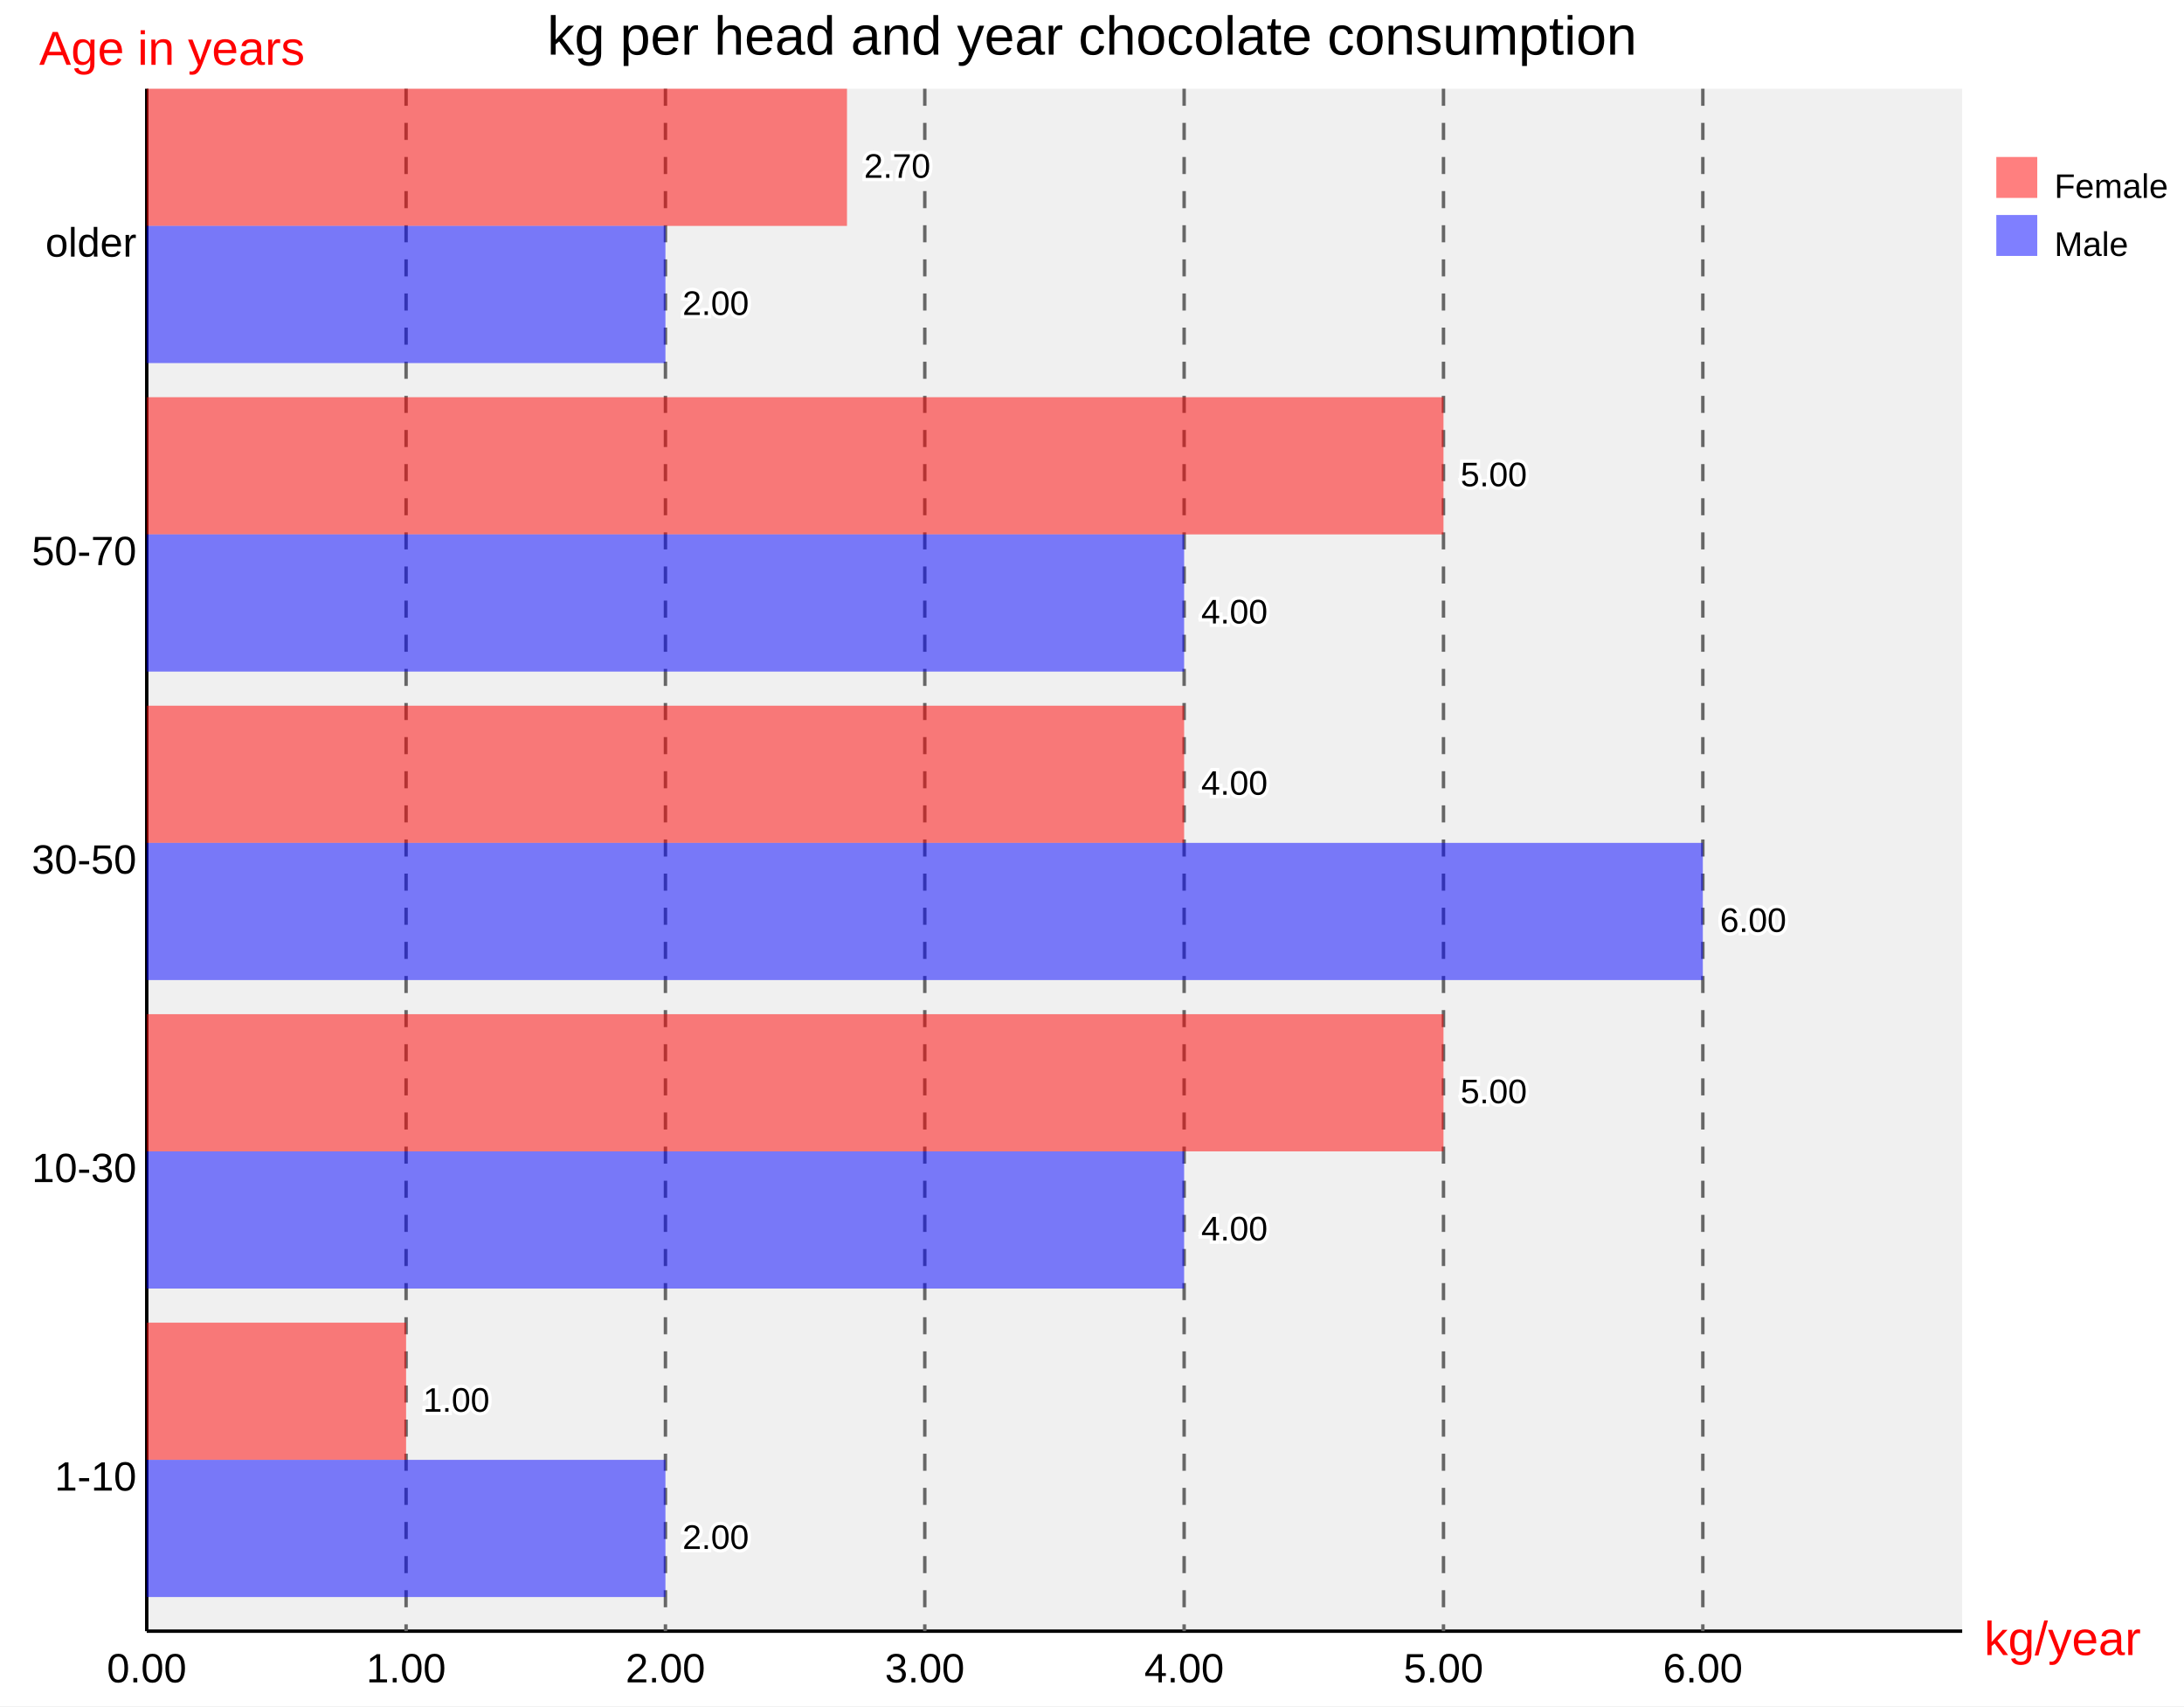
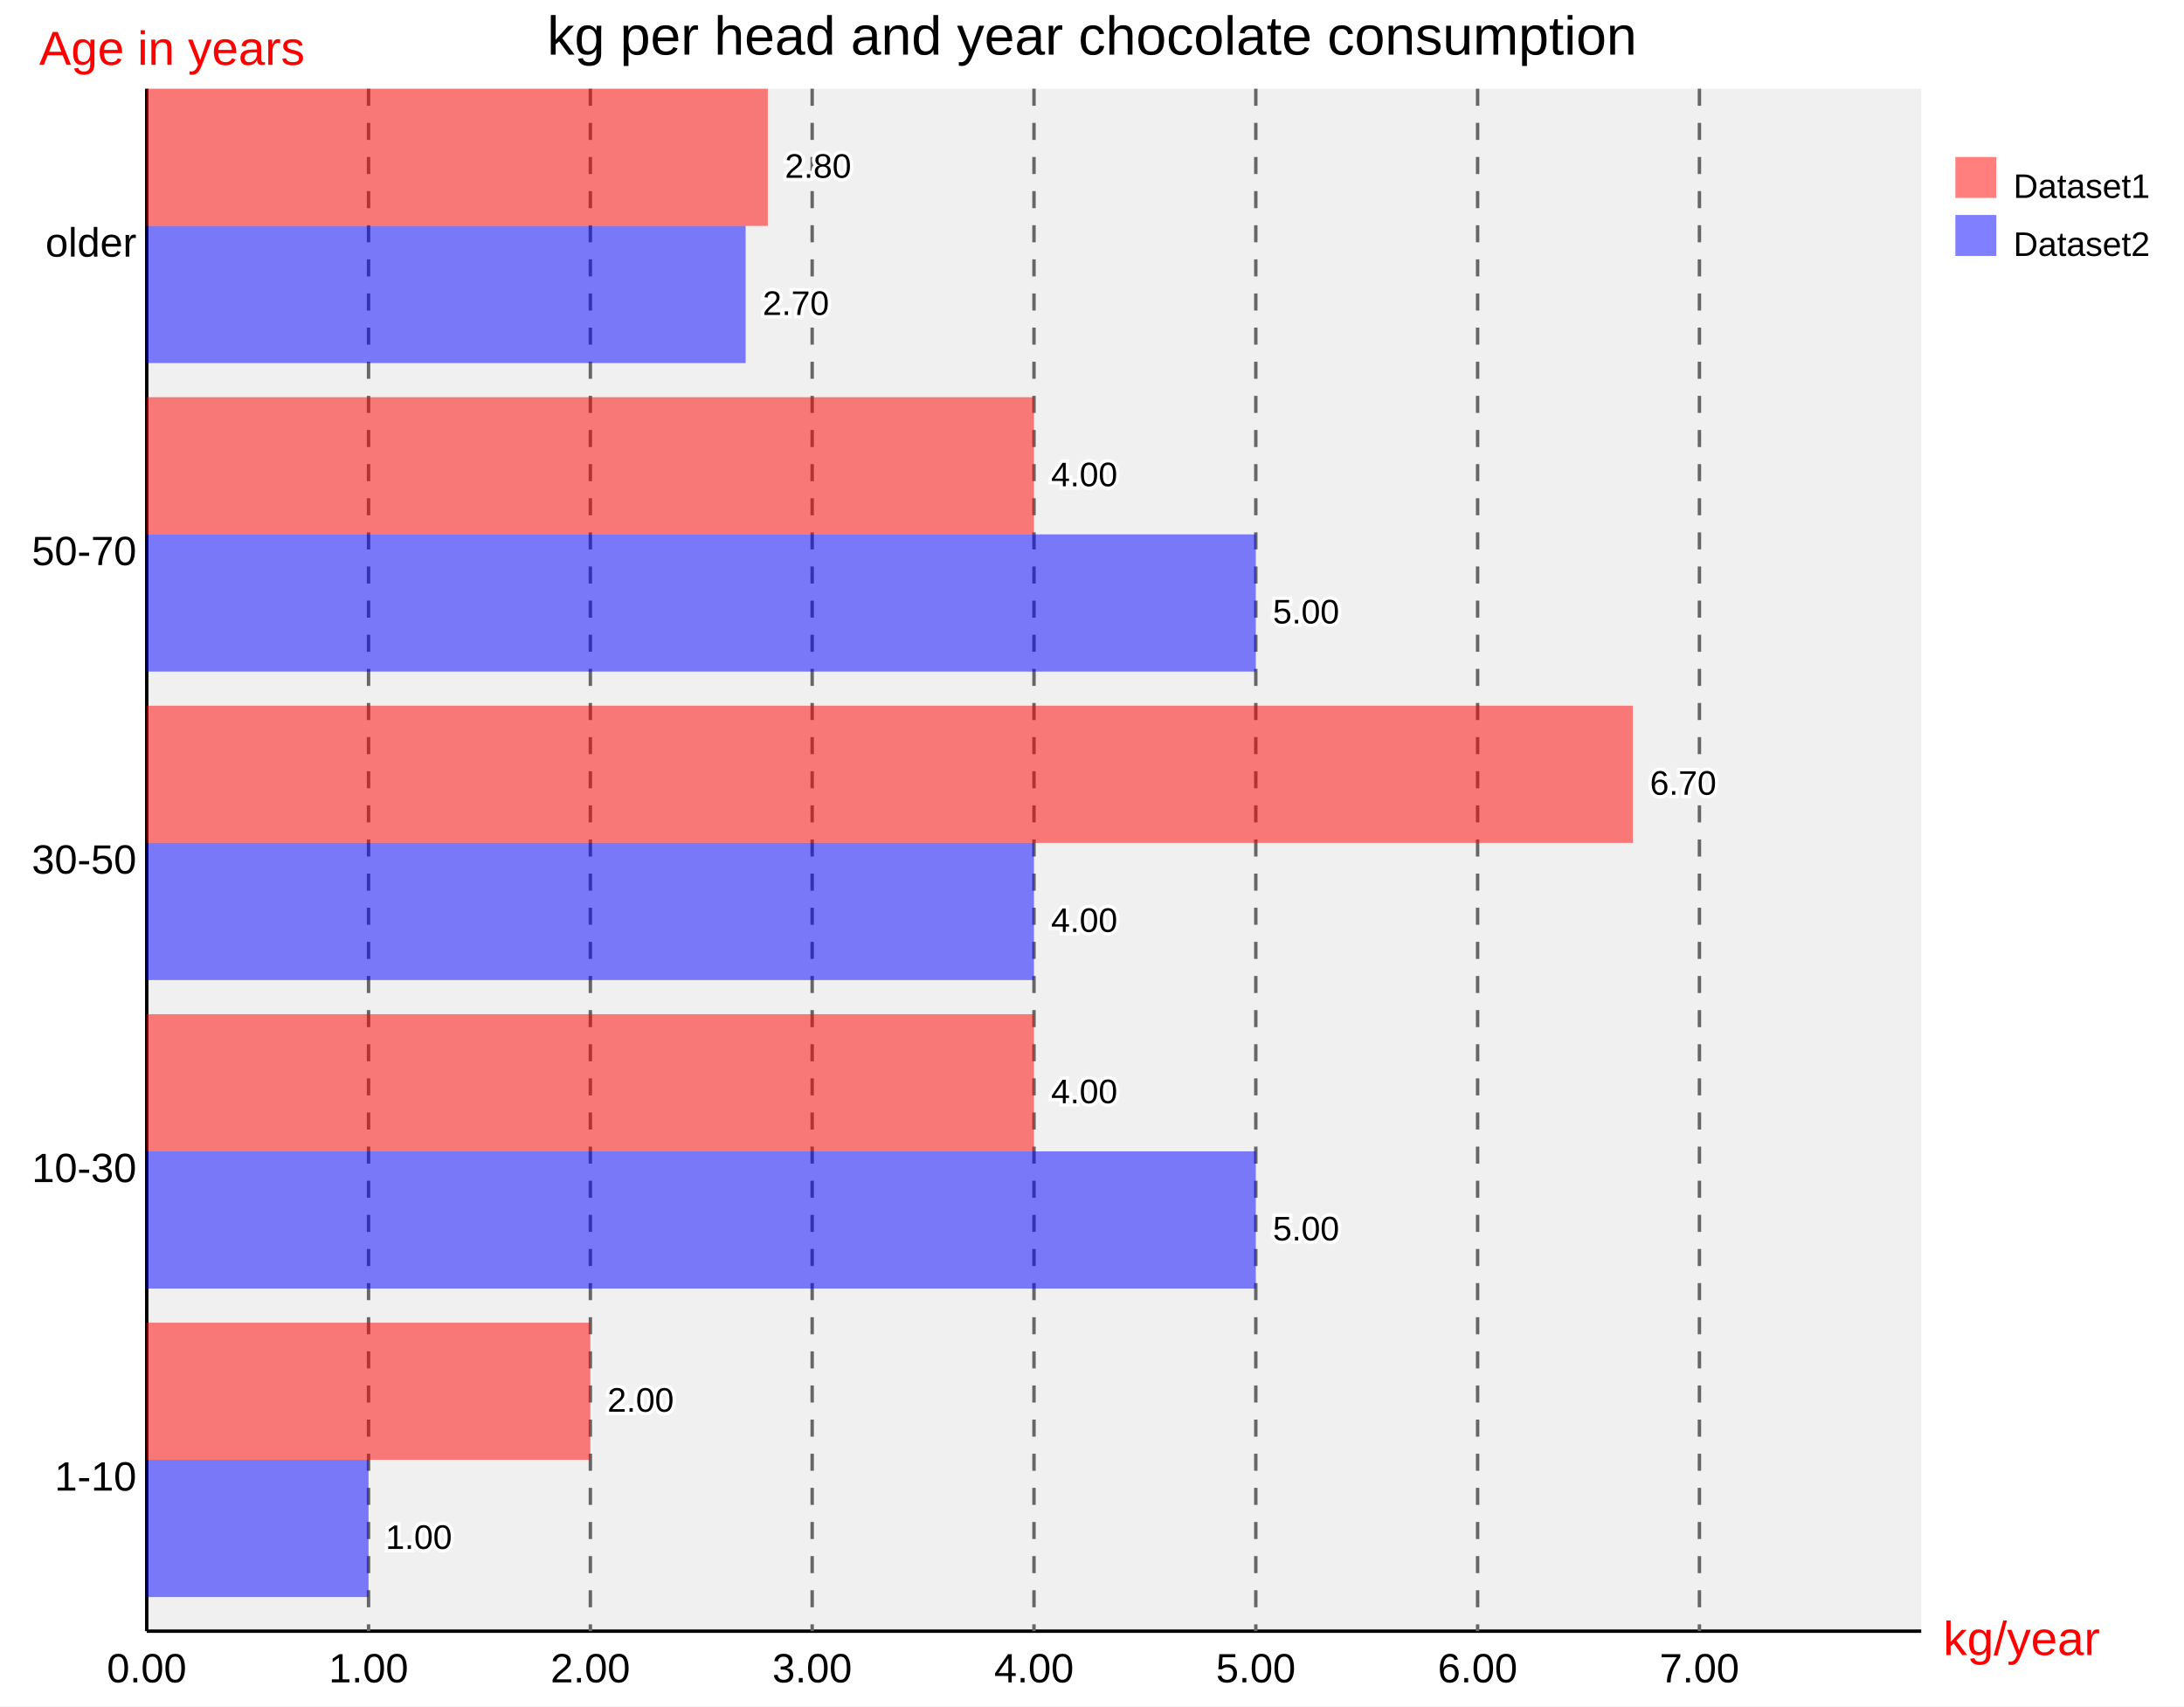
<svg xmlns="http://www.w3.org/2000/svg" width="640" height="500" viewBox="0 0 640 500">
  <defs />
  <rect width="640" height="500" x="0" y="0" class="svgBackground" style="fill:#ffffff;" />
  <g transform="translate( 43.0 26 )">
-     <rect x="0" y="0" width="532.0" height="452" class="graphBackground" style="fill:#f0f0f0;" />
+     <rect x="0" y="0" width="520.0" height="452" class="graphBackground" style="fill:#f0f0f0;" />
    <path d="M 0 0 v452" class="axis" id="xAxis" style="stroke: #000000; stroke-width: 1px;" />
-     <path d="M 0 452 h532.0" class="axis" id="yAxis" style="stroke: #000000; stroke-width: 1px;" />
+     <path d="M 0 452 h520.0" class="axis" id="yAxis" style="stroke: #000000; stroke-width: 1px;" />
    <text class="xAxisLabels" x="0.0" y="467" style="text-anchor: middle; fill: #000000; font-size: 12px; font-family: &quot;Arial&quot;, sans-serif; font-weight: normal;text-anchor: middle">0.00</text>
-     <text class="xAxisLabels" x="76.0" y="467" style="text-anchor: middle; fill: #000000; font-size: 12px; font-family: &quot;Arial&quot;, sans-serif; font-weight: normal;text-anchor: middle">1.00</text>
-     <path d="M76.0 0 v452" class="guideLines" style="stroke: #666666; stroke-width: 1px; stroke-dasharray: 5 5;" />
-     <text class="xAxisLabels" x="152.0" y="467" style="text-anchor: middle; fill: #000000; font-size: 12px; font-family: &quot;Arial&quot;, sans-serif; font-weight: normal;text-anchor: middle">2.00</text>
-     <path d="M152.0 0 v452" class="guideLines" style="stroke: #666666; stroke-width: 1px; stroke-dasharray: 5 5;" />
-     <text class="xAxisLabels" x="228.0" y="467" style="text-anchor: middle; fill: #000000; font-size: 12px; font-family: &quot;Arial&quot;, sans-serif; font-weight: normal;text-anchor: middle">3.00</text>
-     <path d="M228.0 0 v452" class="guideLines" style="stroke: #666666; stroke-width: 1px; stroke-dasharray: 5 5;" />
-     <text class="xAxisLabels" x="304.0" y="467" style="text-anchor: middle; fill: #000000; font-size: 12px; font-family: &quot;Arial&quot;, sans-serif; font-weight: normal;text-anchor: middle">4.00</text>
-     <path d="M304.0 0 v452" class="guideLines" style="stroke: #666666; stroke-width: 1px; stroke-dasharray: 5 5;" />
-     <text class="xAxisLabels" x="380.0" y="467" style="text-anchor: middle; fill: #000000; font-size: 12px; font-family: &quot;Arial&quot;, sans-serif; font-weight: normal;text-anchor: middle">5.00</text>
-     <path d="M380.0 0 v452" class="guideLines" style="stroke: #666666; stroke-width: 1px; stroke-dasharray: 5 5;" />
-     <text class="xAxisLabels" x="456.0" y="467" style="text-anchor: middle; fill: #000000; font-size: 12px; font-family: &quot;Arial&quot;, sans-serif; font-weight: normal;text-anchor: middle">6.00</text>
-     <path d="M456.0 0 v452" class="guideLines" style="stroke: #666666; stroke-width: 1px; stroke-dasharray: 5 5;" />
+     <text class="xAxisLabels" x="65.0" y="467" style="text-anchor: middle; fill: #000000; font-size: 12px; font-family: &quot;Arial&quot;, sans-serif; font-weight: normal;text-anchor: middle">1.00</text>
+     <path d="M65.0 0 v452" class="guideLines" style="stroke: #666666; stroke-width: 1px; stroke-dasharray: 5 5;" />
+     <text class="xAxisLabels" x="130.0" y="467" style="text-anchor: middle; fill: #000000; font-size: 12px; font-family: &quot;Arial&quot;, sans-serif; font-weight: normal;text-anchor: middle">2.00</text>
+     <path d="M130.0 0 v452" class="guideLines" style="stroke: #666666; stroke-width: 1px; stroke-dasharray: 5 5;" />
+     <text class="xAxisLabels" x="195.0" y="467" style="text-anchor: middle; fill: #000000; font-size: 12px; font-family: &quot;Arial&quot;, sans-serif; font-weight: normal;text-anchor: middle">3.00</text>
+     <path d="M195.0 0 v452" class="guideLines" style="stroke: #666666; stroke-width: 1px; stroke-dasharray: 5 5;" />
+     <text class="xAxisLabels" x="260.0" y="467" style="text-anchor: middle; fill: #000000; font-size: 12px; font-family: &quot;Arial&quot;, sans-serif; font-weight: normal;text-anchor: middle">4.00</text>
+     <path d="M260.0 0 v452" class="guideLines" style="stroke: #666666; stroke-width: 1px; stroke-dasharray: 5 5;" />
+     <text class="xAxisLabels" x="325.0" y="467" style="text-anchor: middle; fill: #000000; font-size: 12px; font-family: &quot;Arial&quot;, sans-serif; font-weight: normal;text-anchor: middle">5.00</text>
+     <path d="M325.0 0 v452" class="guideLines" style="stroke: #666666; stroke-width: 1px; stroke-dasharray: 5 5;" />
+     <text class="xAxisLabels" x="390.0" y="467" style="text-anchor: middle; fill: #000000; font-size: 12px; font-family: &quot;Arial&quot;, sans-serif; font-weight: normal;text-anchor: middle">6.00</text>
+     <path d="M390.0 0 v452" class="guideLines" style="stroke: #666666; stroke-width: 1px; stroke-dasharray: 5 5;" />
+     <text class="xAxisLabels" x="455.0" y="467" style="text-anchor: middle; fill: #000000; font-size: 12px; font-family: &quot;Arial&quot;, sans-serif; font-weight: normal;text-anchor: middle">7.00</text>
+     <path d="M455.0 0 v452" class="guideLines" style="stroke: #666666; stroke-width: 1px; stroke-dasharray: 5 5;" />
    <text x="-3" y="410.8" class="yAxisLabels" style="text-anchor: end; fill: #000000; font-size: 12px; font-family: &quot;Arial&quot;, sans-serif; font-weight: normal;text-anchor: end">1-10</text>
    <text x="-3" y="320.4" class="yAxisLabels" style="text-anchor: end; fill: #000000; font-size: 12px; font-family: &quot;Arial&quot;, sans-serif; font-weight: normal;text-anchor: end">10-30</text>
    <text x="-3" y="230.0" class="yAxisLabels" style="text-anchor: end; fill: #000000; font-size: 12px; font-family: &quot;Arial&quot;, sans-serif; font-weight: normal;text-anchor: end">30-50</text>
    <text x="-3" y="139.6" class="yAxisLabels" style="text-anchor: end; fill: #000000; font-size: 12px; font-family: &quot;Arial&quot;, sans-serif; font-weight: normal;text-anchor: end">50-70</text>
    <text x="-3" y="49.2" class="yAxisLabels" style="text-anchor: end; fill: #000000; font-size: 12px; font-family: &quot;Arial&quot;, sans-serif; font-weight: normal;text-anchor: end">older</text>
-     <rect x="0.0" y="361.6" width="76.0" height="40.2" class="fill1" style="fill: #ff0000; fill-opacity: 0.5; stroke: none; stroke-width: 0.5px;" />
-     <rect x="0.0" y="401.8" width="152.0" height="40.2" class="fill2" style="fill: #0000ff; fill-opacity: 0.5; stroke: none; stroke-width: 1px;" />
-     <rect x="0.0" y="271.2" width="380.0" height="40.2" class="fill1" style="fill: #ff0000; fill-opacity: 0.5; stroke: none; stroke-width: 0.5px;" />
-     <rect x="0.0" y="311.4" width="304.0" height="40.2" class="fill2" style="fill: #0000ff; fill-opacity: 0.5; stroke: none; stroke-width: 1px;" />
-     <rect x="0.0" y="180.8" width="304.0" height="40.2" class="fill1" style="fill: #ff0000; fill-opacity: 0.5; stroke: none; stroke-width: 0.5px;" />
-     <rect x="0.0" y="221" width="456.0" height="40.2" class="fill2" style="fill: #0000ff; fill-opacity: 0.5; stroke: none; stroke-width: 1px;" />
-     <rect x="0.0" y="90.4" width="380.0" height="40.2" class="fill1" style="fill: #ff0000; fill-opacity: 0.5; stroke: none; stroke-width: 0.5px;" />
-     <rect x="0.0" y="130.6" width="304.0" height="40.2" class="fill2" style="fill: #0000ff; fill-opacity: 0.5; stroke: none; stroke-width: 1px;" />
-     <rect x="0.0" y="0.0" width="205.2" height="40.2" class="fill1" style="fill: #ff0000; fill-opacity: 0.5; stroke: none; stroke-width: 0.5px;" />
-     <rect x="0.0" y="40.2" width="152.0" height="40.2" class="fill2" style="fill: #0000ff; fill-opacity: 0.5; stroke: none; stroke-width: 1px;" />
+     <rect x="0.0" y="361.6" width="130.0" height="40.2" class="fill1" style="fill: #ff0000; fill-opacity: 0.5; stroke: none; stroke-width: 0.5px;" />
+     <rect x="0.0" y="401.8" width="65.0" height="40.2" class="fill2" style="fill: #0000ff; fill-opacity: 0.5; stroke: none; stroke-width: 1px;" />
+     <rect x="0.0" y="271.2" width="260.0" height="40.2" class="fill1" style="fill: #ff0000; fill-opacity: 0.5; stroke: none; stroke-width: 0.5px;" />
+     <rect x="0.0" y="311.4" width="325.0" height="40.2" class="fill2" style="fill: #0000ff; fill-opacity: 0.5; stroke: none; stroke-width: 1px;" />
+     <rect x="0.0" y="180.8" width="435.5" height="40.2" class="fill1" style="fill: #ff0000; fill-opacity: 0.5; stroke: none; stroke-width: 0.5px;" />
+     <rect x="0.0" y="221" width="260.0" height="40.2" class="fill2" style="fill: #0000ff; fill-opacity: 0.5; stroke: none; stroke-width: 1px;" />
+     <rect x="0.0" y="90.4" width="260.0" height="40.2" class="fill1" style="fill: #ff0000; fill-opacity: 0.5; stroke: none; stroke-width: 0.5px;" />
+     <rect x="0.0" y="130.6" width="325.0" height="40.2" class="fill2" style="fill: #0000ff; fill-opacity: 0.5; stroke: none; stroke-width: 1px;" />
+     <rect x="0.0" y="0.0" width="182.0" height="40.2" class="fill1" style="fill: #ff0000; fill-opacity: 0.5; stroke: none; stroke-width: 0.5px;" />
+     <rect x="0.0" y="40.2" width="175.5" height="40.2" class="fill2" style="fill: #0000ff; fill-opacity: 0.5; stroke: none; stroke-width: 1px;" />
    <g>
-       <text x="81.0" y="387.7" class="dataPointLabel" style="fill: #000000; text-anchor:middle; font-size: 10px; font-family: &quot;Arial&quot;, sans-serif; font-weight: normal;text-anchor: start;  stroke: #fff; stroke-width: 2;">1.00</text>
-       <text x="81.0" y="387.7" class="dataPointLabel" style="fill: #000000; text-anchor:middle; font-size: 10px; font-family: &quot;Arial&quot;, sans-serif; font-weight: normal;text-anchor: start; ">1.00</text>
-       <text x="81.0" y="375.7" class="dataPointLabel" visibility="hidden" style="fill: #000000; text-anchor:middle; font-size: 10px; font-family: &quot;Arial&quot;, sans-serif; font-weight: normal;stroke-width: 2; fill: #000; text-anchor: start;" id="24070152">1.00</text>
-       <circle cx="76.0" cy="387.7" r="10" style="opacity: 0" />
-       <text x="157.0" y="427.9" class="dataPointLabel" style="fill: #000000; text-anchor:middle; font-size: 10px; font-family: &quot;Arial&quot;, sans-serif; font-weight: normal;text-anchor: start;  stroke: #fff; stroke-width: 2;">2.00</text>
-       <text x="157.0" y="427.9" class="dataPointLabel" style="fill: #000000; text-anchor:middle; font-size: 10px; font-family: &quot;Arial&quot;, sans-serif; font-weight: normal;text-anchor: start; ">2.00</text>
-       <text x="157.0" y="415.9" class="dataPointLabel" visibility="hidden" style="fill: #000000; text-anchor:middle; font-size: 10px; font-family: &quot;Arial&quot;, sans-serif; font-weight: normal;stroke-width: 2; fill: #000; text-anchor: start;" id="23967036">2.00</text>
-       <circle cx="152.0" cy="427.9" r="10" style="opacity: 0" />
-       <text x="385.0" y="297.3" class="dataPointLabel" style="fill: #000000; text-anchor:middle; font-size: 10px; font-family: &quot;Arial&quot;, sans-serif; font-weight: normal;text-anchor: start;  stroke: #fff; stroke-width: 2;">5.00</text>
-       <text x="385.0" y="297.3" class="dataPointLabel" style="fill: #000000; text-anchor:middle; font-size: 10px; font-family: &quot;Arial&quot;, sans-serif; font-weight: normal;text-anchor: start; ">5.00</text>
-       <text x="385.0" y="285.3" class="dataPointLabel" visibility="hidden" style="fill: #000000; text-anchor:middle; font-size: 10px; font-family: &quot;Arial&quot;, sans-serif; font-weight: normal;stroke-width: 2; fill: #000; text-anchor: start;" id="23834088">5.00</text>
-       <circle cx="380.0" cy="297.3" r="10" style="opacity: 0" />
-       <text x="309.0" y="337.5" class="dataPointLabel" style="fill: #000000; text-anchor:middle; font-size: 10px; font-family: &quot;Arial&quot;, sans-serif; font-weight: normal;text-anchor: start;  stroke: #fff; stroke-width: 2;">4.00</text>
-       <text x="309.0" y="337.5" class="dataPointLabel" style="fill: #000000; text-anchor:middle; font-size: 10px; font-family: &quot;Arial&quot;, sans-serif; font-weight: normal;text-anchor: start; ">4.00</text>
-       <text x="309.0" y="325.5" class="dataPointLabel" visibility="hidden" style="fill: #000000; text-anchor:middle; font-size: 10px; font-family: &quot;Arial&quot;, sans-serif; font-weight: normal;stroke-width: 2; fill: #000; text-anchor: start;" id="23722488">4.00</text>
-       <circle cx="304.0" cy="337.5" r="10" style="opacity: 0" />
-       <text x="309.0" y="206.9" class="dataPointLabel" style="fill: #000000; text-anchor:middle; font-size: 10px; font-family: &quot;Arial&quot;, sans-serif; font-weight: normal;text-anchor: start;  stroke: #fff; stroke-width: 2;">4.00</text>
-       <text x="309.0" y="206.9" class="dataPointLabel" style="fill: #000000; text-anchor:middle; font-size: 10px; font-family: &quot;Arial&quot;, sans-serif; font-weight: normal;text-anchor: start; ">4.00</text>
-       <text x="309.0" y="194.9" class="dataPointLabel" visibility="hidden" style="fill: #000000; text-anchor:middle; font-size: 10px; font-family: &quot;Arial&quot;, sans-serif; font-weight: normal;stroke-width: 2; fill: #000; text-anchor: start;" id="23661528">4.00</text>
-       <circle cx="304.0" cy="206.9" r="10" style="opacity: 0" />
-       <text x="461.0" y="247.1" class="dataPointLabel" style="fill: #000000; text-anchor:middle; font-size: 10px; font-family: &quot;Arial&quot;, sans-serif; font-weight: normal;text-anchor: start;  stroke: #fff; stroke-width: 2;">6.00</text>
-       <text x="461.0" y="247.1" class="dataPointLabel" style="fill: #000000; text-anchor:middle; font-size: 10px; font-family: &quot;Arial&quot;, sans-serif; font-weight: normal;text-anchor: start; ">6.00</text>
-       <text x="461.0" y="235.1" class="dataPointLabel" visibility="hidden" style="fill: #000000; text-anchor:middle; font-size: 10px; font-family: &quot;Arial&quot;, sans-serif; font-weight: normal;stroke-width: 2; fill: #000; text-anchor: start;" id="23519112">6.00</text>
-       <circle cx="456.0" cy="247.1" r="10" style="opacity: 0" />
-       <text x="385.0" y="116.5" class="dataPointLabel" style="fill: #000000; text-anchor:middle; font-size: 10px; font-family: &quot;Arial&quot;, sans-serif; font-weight: normal;text-anchor: start;  stroke: #fff; stroke-width: 2;">5.00</text>
-       <text x="385.0" y="116.5" class="dataPointLabel" style="fill: #000000; text-anchor:middle; font-size: 10px; font-family: &quot;Arial&quot;, sans-serif; font-weight: normal;text-anchor: start; ">5.00</text>
-       <text x="385.0" y="104.5" class="dataPointLabel" visibility="hidden" style="fill: #000000; text-anchor:middle; font-size: 10px; font-family: &quot;Arial&quot;, sans-serif; font-weight: normal;stroke-width: 2; fill: #000; text-anchor: start;" id="20133228">5.00</text>
-       <circle cx="380.0" cy="116.5" r="10" style="opacity: 0" />
-       <text x="309.0" y="156.7" class="dataPointLabel" style="fill: #000000; text-anchor:middle; font-size: 10px; font-family: &quot;Arial&quot;, sans-serif; font-weight: normal;text-anchor: start;  stroke: #fff; stroke-width: 2;">4.00</text>
-       <text x="309.0" y="156.7" class="dataPointLabel" style="fill: #000000; text-anchor:middle; font-size: 10px; font-family: &quot;Arial&quot;, sans-serif; font-weight: normal;text-anchor: start; ">4.00</text>
-       <text x="309.0" y="144.7" class="dataPointLabel" visibility="hidden" style="fill: #000000; text-anchor:middle; font-size: 10px; font-family: &quot;Arial&quot;, sans-serif; font-weight: normal;stroke-width: 2; fill: #000; text-anchor: start;" id="20095596">4.00</text>
-       <circle cx="304.0" cy="156.7" r="10" style="opacity: 0" />
-       <text x="210.2" y="26.1" class="dataPointLabel" style="fill: #000000; text-anchor:middle; font-size: 10px; font-family: &quot;Arial&quot;, sans-serif; font-weight: normal;text-anchor: start;  stroke: #fff; stroke-width: 2;">2.70</text>
-       <text x="210.2" y="26.1" class="dataPointLabel" style="fill: #000000; text-anchor:middle; font-size: 10px; font-family: &quot;Arial&quot;, sans-serif; font-weight: normal;text-anchor: start; ">2.70</text>
-       <text x="210.2" y="14.1" class="dataPointLabel" visibility="hidden" style="fill: #000000; text-anchor:middle; font-size: 10px; font-family: &quot;Arial&quot;, sans-serif; font-weight: normal;stroke-width: 2; fill: #000; text-anchor: start;" id="20049468">2.70</text>
-       <circle cx="205.2" cy="26.1" r="10" style="opacity: 0" />
-       <text x="157.0" y="66.3" class="dataPointLabel" style="fill: #000000; text-anchor:middle; font-size: 10px; font-family: &quot;Arial&quot;, sans-serif; font-weight: normal;text-anchor: start;  stroke: #fff; stroke-width: 2;">2.00</text>
-       <text x="157.0" y="66.3" class="dataPointLabel" style="fill: #000000; text-anchor:middle; font-size: 10px; font-family: &quot;Arial&quot;, sans-serif; font-weight: normal;text-anchor: start; ">2.00</text>
-       <text x="157.0" y="54.3" class="dataPointLabel" visibility="hidden" style="fill: #000000; text-anchor:middle; font-size: 10px; font-family: &quot;Arial&quot;, sans-serif; font-weight: normal;stroke-width: 2; fill: #000; text-anchor: start;" id="19997724">2.00</text>
-       <circle cx="152.0" cy="66.3" r="10" style="opacity: 0" />
+       <text x="135.0" y="387.7" class="dataPointLabel" style="fill: #000000; text-anchor:middle; font-size: 10px; font-family: &quot;Arial&quot;, sans-serif; font-weight: normal;text-anchor: start;  stroke: #fff; stroke-width: 2;">2.00</text>
+       <text x="135.0" y="387.7" class="dataPointLabel" style="fill: #000000; text-anchor:middle; font-size: 10px; font-family: &quot;Arial&quot;, sans-serif; font-weight: normal;text-anchor: start; ">2.00</text>
+       <text x="135.0" y="375.7" class="dataPointLabel" visibility="hidden" style="fill: #000000; text-anchor:middle; font-size: 10px; font-family: &quot;Arial&quot;, sans-serif; font-weight: normal;stroke-width: 2; fill: #000; text-anchor: start;" id="24164112">2.00</text>
+       <circle cx="130.0" cy="387.7" r="10" style="opacity: 0" />
+       <text x="70.0" y="427.9" class="dataPointLabel" style="fill: #000000; text-anchor:middle; font-size: 10px; font-family: &quot;Arial&quot;, sans-serif; font-weight: normal;text-anchor: start;  stroke: #fff; stroke-width: 2;">1.00</text>
+       <text x="70.0" y="427.9" class="dataPointLabel" style="fill: #000000; text-anchor:middle; font-size: 10px; font-family: &quot;Arial&quot;, sans-serif; font-weight: normal;text-anchor: start; ">1.00</text>
+       <text x="70.0" y="415.9" class="dataPointLabel" visibility="hidden" style="fill: #000000; text-anchor:middle; font-size: 10px; font-family: &quot;Arial&quot;, sans-serif; font-weight: normal;stroke-width: 2; fill: #000; text-anchor: start;" id="24145836">1.00</text>
+       <circle cx="65.0" cy="427.9" r="10" style="opacity: 0" />
+       <text x="265.0" y="297.3" class="dataPointLabel" style="fill: #000000; text-anchor:middle; font-size: 10px; font-family: &quot;Arial&quot;, sans-serif; font-weight: normal;text-anchor: start;  stroke: #fff; stroke-width: 2;">4.00</text>
+       <text x="265.0" y="297.3" class="dataPointLabel" style="fill: #000000; text-anchor:middle; font-size: 10px; font-family: &quot;Arial&quot;, sans-serif; font-weight: normal;text-anchor: start; ">4.00</text>
+       <text x="265.0" y="285.3" class="dataPointLabel" visibility="hidden" style="fill: #000000; text-anchor:middle; font-size: 10px; font-family: &quot;Arial&quot;, sans-serif; font-weight: normal;stroke-width: 2; fill: #000; text-anchor: start;" id="24103608">4.00</text>
+       <circle cx="260.0" cy="297.3" r="10" style="opacity: 0" />
+       <text x="330.0" y="337.5" class="dataPointLabel" style="fill: #000000; text-anchor:middle; font-size: 10px; font-family: &quot;Arial&quot;, sans-serif; font-weight: normal;text-anchor: start;  stroke: #fff; stroke-width: 2;">5.00</text>
+       <text x="330.0" y="337.5" class="dataPointLabel" style="fill: #000000; text-anchor:middle; font-size: 10px; font-family: &quot;Arial&quot;, sans-serif; font-weight: normal;text-anchor: start; ">5.00</text>
+       <text x="330.0" y="325.5" class="dataPointLabel" visibility="hidden" style="fill: #000000; text-anchor:middle; font-size: 10px; font-family: &quot;Arial&quot;, sans-serif; font-weight: normal;stroke-width: 2; fill: #000; text-anchor: start;" id="24069900">5.00</text>
+       <circle cx="325.0" cy="337.5" r="10" style="opacity: 0" />
+       <text x="440.5" y="206.9" class="dataPointLabel" style="fill: #000000; text-anchor:middle; font-size: 10px; font-family: &quot;Arial&quot;, sans-serif; font-weight: normal;text-anchor: start;  stroke: #fff; stroke-width: 2;">6.70</text>
+       <text x="440.5" y="206.9" class="dataPointLabel" style="fill: #000000; text-anchor:middle; font-size: 10px; font-family: &quot;Arial&quot;, sans-serif; font-weight: normal;text-anchor: start; ">6.70</text>
+       <text x="440.5" y="194.9" class="dataPointLabel" visibility="hidden" style="fill: #000000; text-anchor:middle; font-size: 10px; font-family: &quot;Arial&quot;, sans-serif; font-weight: normal;stroke-width: 2; fill: #000; text-anchor: start;" id="23960424">6.70</text>
+       <circle cx="435.5" cy="206.9" r="10" style="opacity: 0" />
+       <text x="265.0" y="247.1" class="dataPointLabel" style="fill: #000000; text-anchor:middle; font-size: 10px; font-family: &quot;Arial&quot;, sans-serif; font-weight: normal;text-anchor: start;  stroke: #fff; stroke-width: 2;">4.00</text>
+       <text x="265.0" y="247.1" class="dataPointLabel" style="fill: #000000; text-anchor:middle; font-size: 10px; font-family: &quot;Arial&quot;, sans-serif; font-weight: normal;text-anchor: start; ">4.00</text>
+       <text x="265.0" y="235.1" class="dataPointLabel" visibility="hidden" style="fill: #000000; text-anchor:middle; font-size: 10px; font-family: &quot;Arial&quot;, sans-serif; font-weight: normal;stroke-width: 2; fill: #000; text-anchor: start;" id="23861256">4.00</text>
+       <circle cx="260.0" cy="247.1" r="10" style="opacity: 0" />
+       <text x="265.0" y="116.5" class="dataPointLabel" style="fill: #000000; text-anchor:middle; font-size: 10px; font-family: &quot;Arial&quot;, sans-serif; font-weight: normal;text-anchor: start;  stroke: #fff; stroke-width: 2;">4.00</text>
+       <text x="265.0" y="116.5" class="dataPointLabel" style="fill: #000000; text-anchor:middle; font-size: 10px; font-family: &quot;Arial&quot;, sans-serif; font-weight: normal;text-anchor: start; ">4.00</text>
+       <text x="265.0" y="104.5" class="dataPointLabel" visibility="hidden" style="fill: #000000; text-anchor:middle; font-size: 10px; font-family: &quot;Arial&quot;, sans-serif; font-weight: normal;stroke-width: 2; fill: #000; text-anchor: start;" id="8236536">4.00</text>
+       <circle cx="260.0" cy="116.5" r="10" style="opacity: 0" />
+       <text x="330.0" y="156.7" class="dataPointLabel" style="fill: #000000; text-anchor:middle; font-size: 10px; font-family: &quot;Arial&quot;, sans-serif; font-weight: normal;text-anchor: start;  stroke: #fff; stroke-width: 2;">5.00</text>
+       <text x="330.0" y="156.7" class="dataPointLabel" style="fill: #000000; text-anchor:middle; font-size: 10px; font-family: &quot;Arial&quot;, sans-serif; font-weight: normal;text-anchor: start; ">5.00</text>
+       <text x="330.0" y="144.7" class="dataPointLabel" visibility="hidden" style="fill: #000000; text-anchor:middle; font-size: 10px; font-family: &quot;Arial&quot;, sans-serif; font-weight: normal;stroke-width: 2; fill: #000; text-anchor: start;" id="8191008">5.00</text>
+       <circle cx="325.0" cy="156.7" r="10" style="opacity: 0" />
+       <text x="187.0" y="26.1" class="dataPointLabel" style="fill: #000000; text-anchor:middle; font-size: 10px; font-family: &quot;Arial&quot;, sans-serif; font-weight: normal;text-anchor: start;  stroke: #fff; stroke-width: 2;">2.80</text>
+       <text x="187.0" y="26.1" class="dataPointLabel" style="fill: #000000; text-anchor:middle; font-size: 10px; font-family: &quot;Arial&quot;, sans-serif; font-weight: normal;text-anchor: start; ">2.80</text>
+       <text x="187.0" y="14.1" class="dataPointLabel" visibility="hidden" style="fill: #000000; text-anchor:middle; font-size: 10px; font-family: &quot;Arial&quot;, sans-serif; font-weight: normal;stroke-width: 2; fill: #000; text-anchor: start;" id="8154912">2.80</text>
+       <circle cx="182.0" cy="26.1" r="10" style="opacity: 0" />
+       <text x="180.5" y="66.3" class="dataPointLabel" style="fill: #000000; text-anchor:middle; font-size: 10px; font-family: &quot;Arial&quot;, sans-serif; font-weight: normal;text-anchor: start;  stroke: #fff; stroke-width: 2;">2.70</text>
+       <text x="180.5" y="66.3" class="dataPointLabel" style="fill: #000000; text-anchor:middle; font-size: 10px; font-family: &quot;Arial&quot;, sans-serif; font-weight: normal;text-anchor: start; ">2.70</text>
+       <text x="180.5" y="54.3" class="dataPointLabel" visibility="hidden" style="fill: #000000; text-anchor:middle; font-size: 10px; font-family: &quot;Arial&quot;, sans-serif; font-weight: normal;stroke-width: 2; fill: #000; text-anchor: start;" id="24769236">2.70</text>
+       <circle cx="175.5" cy="66.3" r="10" style="opacity: 0" />
    </g>
  </g>
  <text x="320" y="16" class="mainTitle" style="text-anchor: middle; fill: #000000; font-size: 16px; font-family: &quot;Arial&quot;, sans-serif; font-weight: normal;">kg per head and year chocolate consumption</text>
-   <text x="604.4" y="485.0" class="xAxisTitle" style="text-anchor: middle; fill: #ff0000; font-size: 14px; font-family: &quot;Arial&quot;, sans-serif; font-weight: normal;">kg/year</text>
+   <text x="592.4" y="485.0" class="xAxisTitle" style="text-anchor: middle; fill: #ff0000; font-size: 14px; font-family: &quot;Arial&quot;, sans-serif; font-weight: normal;">kg/year</text>
  <text x="50.4" y="19.0" class="yAxisTitle" style="fill: #ff0000; text-anchor: middle; font-size: 14px; font-family: &quot;Arial&quot;, sans-serif; font-weight: normal;">Age in years</text>
-   <g transform="translate(585.0 46)">
+   <g transform="translate(573.0 46)">
    <rect x="0" y="0" width="12" height="12" class="key1" style="fill: #ff0000; fill-opacity: 0.5; stroke: none; stroke-width: 0.5px;" />
-     <text x="17" y="12" class="keyText" style="fill: #000000; text-anchor:start; font-size: 10px; font-family: &quot;Arial&quot;, sans-serif; font-weight: normal;">Female</text>
+     <text x="17" y="12" class="keyText" style="fill: #000000; text-anchor:start; font-size: 10px; font-family: &quot;Arial&quot;, sans-serif; font-weight: normal;">Dataset1</text>
    <rect x="0" y="17" width="12" height="12" class="key2" style="fill: #0000ff; fill-opacity: 0.5; stroke: none; stroke-width: 1px;" />
-     <text x="17" y="29" class="keyText" style="fill: #000000; text-anchor:start; font-size: 10px; font-family: &quot;Arial&quot;, sans-serif; font-weight: normal;">Male</text>
+     <text x="17" y="29" class="keyText" style="fill: #000000; text-anchor:start; font-size: 10px; font-family: &quot;Arial&quot;, sans-serif; font-weight: normal;">Dataset2</text>
  </g>
</svg>
